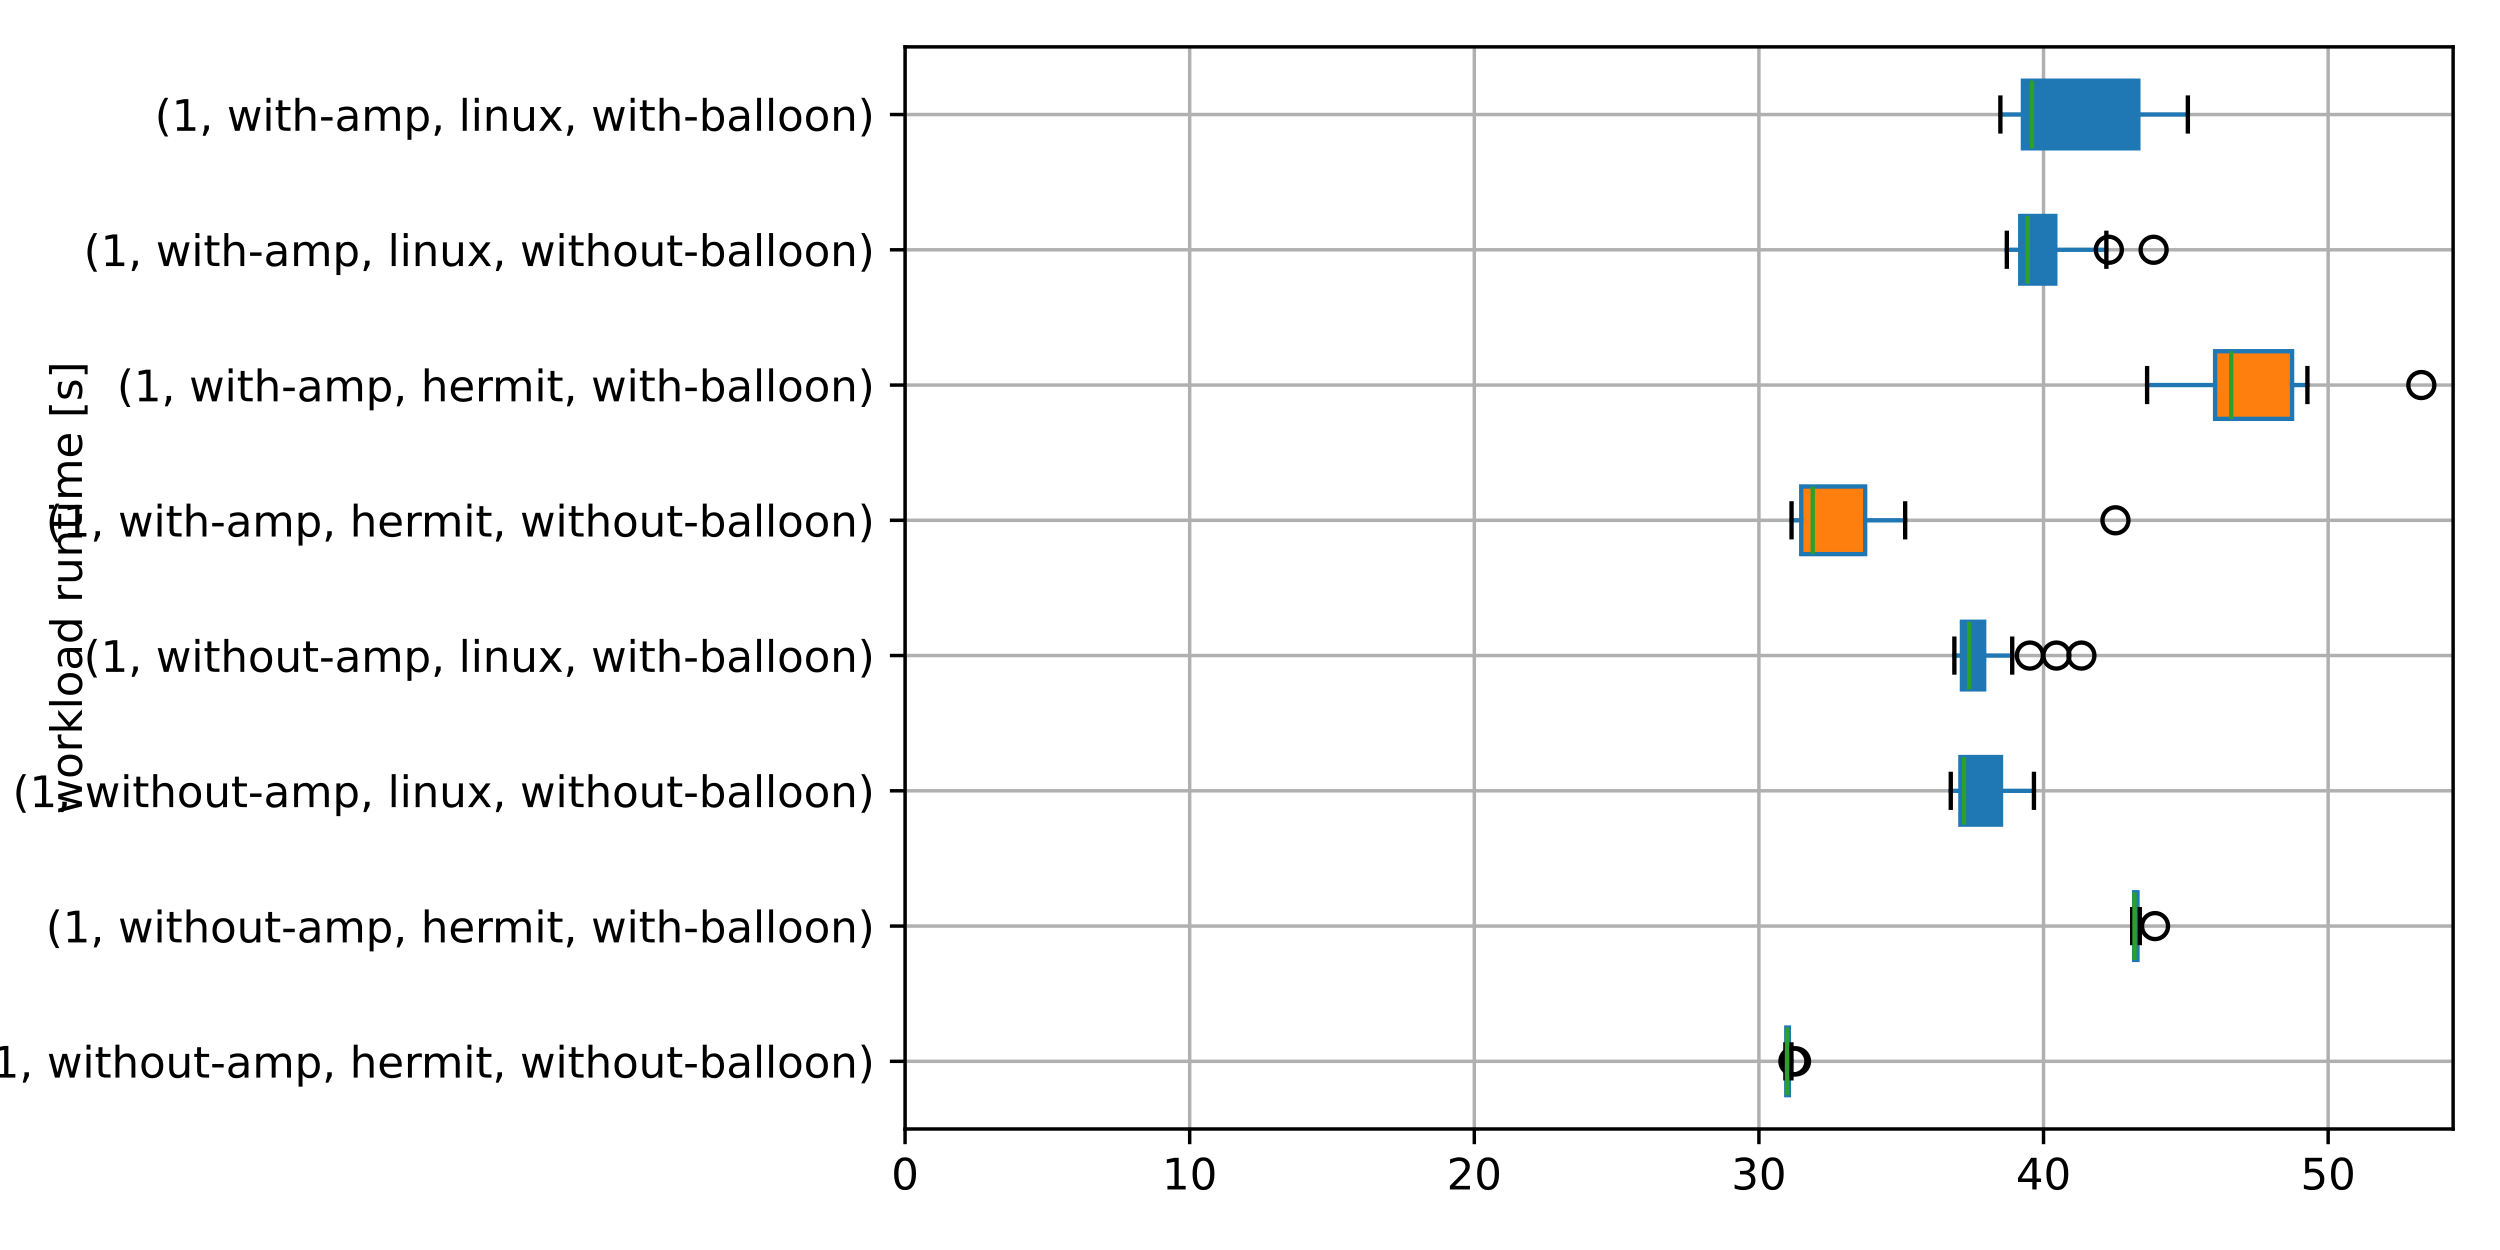
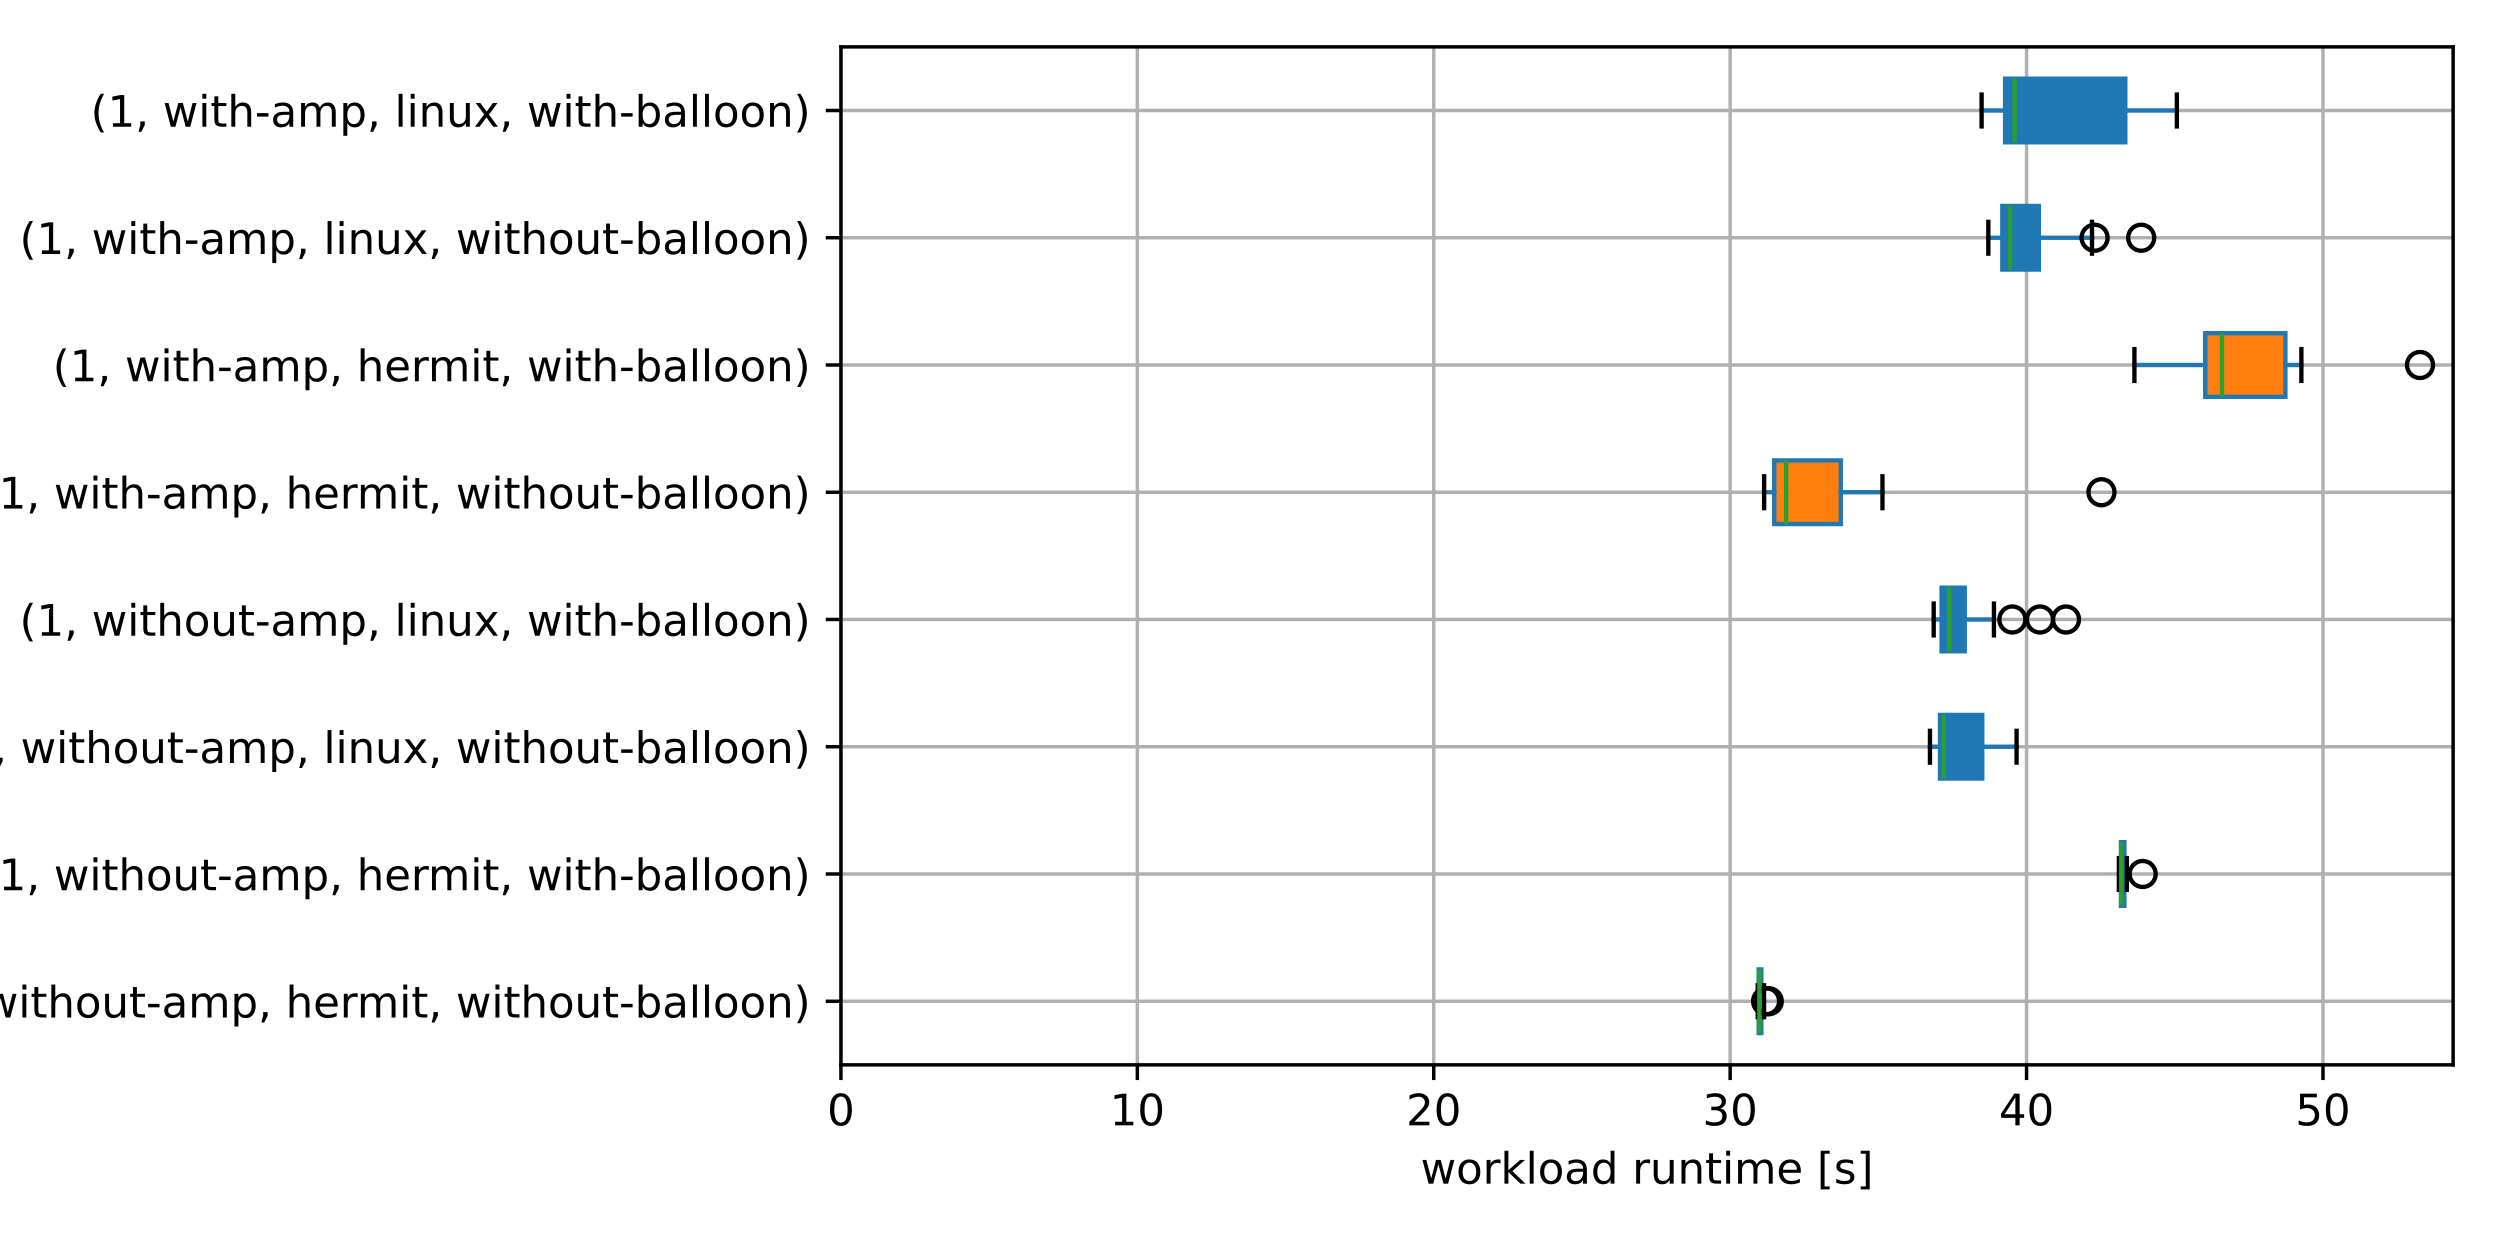
<svg xmlns="http://www.w3.org/2000/svg" xmlns:xlink="http://www.w3.org/1999/xlink" width="576pt" height="288pt" viewBox="0 0 576 288" version="1.1">
  <defs>
    <style type="text/css">*{stroke-linejoin: round; stroke-linecap: butt}</style>
  </defs>
  <g id="figure_1">
    <g id="patch_1">
      <path d="M 0 288  L 576 288  L 576 0  L 0 0  z " style="fill: #ffffff" />
    </g>
    <g id="axes_1">
      <g id="patch_2">
-         <path d="M 208.528 260.12  L 565.2 260.12  L 565.2 10.8  L 208.528 10.8  z " style="fill: #ffffff" />
+         <path d="M 193.75 245.343  L 565.2 245.343  L 565.2 10.8  L 193.75 10.8  z " style="fill: #ffffff" />
      </g>
      <g id="matplotlib.axis_1">
        <g id="xtick_1">
          <g id="line2d_1">
-             <path d="M 208.528 260.12  L 208.528 10.8  " clip-path="url(#p1b5e04f8e9)" style="fill: none; stroke: #b0b0b0; stroke-width: 0.8; stroke-linecap: square" />
+             <path d="M 193.75 245.343  L 193.75 10.8  " clip-path="url(#pad40f847fb)" style="fill: none; stroke: #b0b0b0; stroke-width: 0.8; stroke-linecap: square" />
          </g>
          <g id="line2d_2">
            <defs>
-               <path id="mdf5083447e" d="M 0 0  L 0 3.5  " style="stroke: #000000; stroke-width: 0.8" />
+               <path id="ma765c92de7" d="M 0 0  L 0 3.5  " style="stroke: #000000; stroke-width: 0.8" />
            </defs>
            <g>
-               <use xlink:href="#mdf5083447e" x="208.528" y="260.12" style="stroke: #000000; stroke-width: 0.8" />
+               <use xlink:href="#ma765c92de7" x="193.75" y="245.343" style="stroke: #000000; stroke-width: 0.8" />
            </g>
          </g>
          <g id="text_1">
-             <text style="font-size: 10px; font-family: 'NewComputerModernSans10', 'CMU Sans Serif', 'DejaVu Sans', 'Bitstream Vera Sans', 'Computer Modern Sans Serif', 'Lucida Grande', 'Verdana', 'Geneva', 'Lucid', 'Arial', 'Helvetica', 'Avant Garde', sans-serif; text-anchor: middle" x="208.528" y="274.061" transform="rotate(-0 208.5275 274.0606)">0</text>
+             <text style="font-size: 10px; font-family: 'NewComputerModernSans10', 'CMU Sans Serif', 'DejaVu Sans', 'Bitstream Vera Sans', 'Computer Modern Sans Serif', 'Lucida Grande', 'Verdana', 'Geneva', 'Lucid', 'Arial', 'Helvetica', 'Avant Garde', sans-serif; text-anchor: middle" x="193.75" y="259.283" transform="rotate(-0 193.75 259.2831)">0</text>
          </g>
        </g>
        <g id="xtick_2">
          <g id="line2d_3">
-             <path d="M 274.103 260.12  L 274.103 10.8  " clip-path="url(#p1b5e04f8e9)" style="fill: none; stroke: #b0b0b0; stroke-width: 0.8; stroke-linecap: square" />
+             <path d="M 262.043 245.343  L 262.043 10.8  " clip-path="url(#pad40f847fb)" style="fill: none; stroke: #b0b0b0; stroke-width: 0.8; stroke-linecap: square" />
          </g>
          <g id="line2d_4">
            <g>
-               <use xlink:href="#mdf5083447e" x="274.103" y="260.12" style="stroke: #000000; stroke-width: 0.8" />
+               <use xlink:href="#ma765c92de7" x="262.043" y="245.343" style="stroke: #000000; stroke-width: 0.8" />
            </g>
          </g>
          <g id="text_2">
-             <text style="font-size: 10px; font-family: 'NewComputerModernSans10', 'CMU Sans Serif', 'DejaVu Sans', 'Bitstream Vera Sans', 'Computer Modern Sans Serif', 'Lucida Grande', 'Verdana', 'Geneva', 'Lucid', 'Arial', 'Helvetica', 'Avant Garde', sans-serif; text-anchor: middle" x="274.103" y="274.061" transform="rotate(-0 274.1032 274.0606)">10</text>
+             <text style="font-size: 10px; font-family: 'NewComputerModernSans10', 'CMU Sans Serif', 'DejaVu Sans', 'Bitstream Vera Sans', 'Computer Modern Sans Serif', 'Lucida Grande', 'Verdana', 'Geneva', 'Lucid', 'Arial', 'Helvetica', 'Avant Garde', sans-serif; text-anchor: middle" x="262.043" y="259.283" transform="rotate(-0 262.0426 259.2831)">10</text>
          </g>
        </g>
        <g id="xtick_3">
          <g id="line2d_5">
-             <path d="M 339.679 260.12  L 339.679 10.8  " clip-path="url(#p1b5e04f8e9)" style="fill: none; stroke: #b0b0b0; stroke-width: 0.8; stroke-linecap: square" />
+             <path d="M 330.335 245.343  L 330.335 10.8  " clip-path="url(#pad40f847fb)" style="fill: none; stroke: #b0b0b0; stroke-width: 0.8; stroke-linecap: square" />
          </g>
          <g id="line2d_6">
            <g>
-               <use xlink:href="#mdf5083447e" x="339.679" y="260.12" style="stroke: #000000; stroke-width: 0.8" />
+               <use xlink:href="#ma765c92de7" x="330.335" y="245.343" style="stroke: #000000; stroke-width: 0.8" />
            </g>
          </g>
          <g id="text_3">
-             <text style="font-size: 10px; font-family: 'NewComputerModernSans10', 'CMU Sans Serif', 'DejaVu Sans', 'Bitstream Vera Sans', 'Computer Modern Sans Serif', 'Lucida Grande', 'Verdana', 'Geneva', 'Lucid', 'Arial', 'Helvetica', 'Avant Garde', sans-serif; text-anchor: middle" x="339.679" y="274.061" transform="rotate(-0 339.6788 274.0606)">20</text>
+             <text style="font-size: 10px; font-family: 'NewComputerModernSans10', 'CMU Sans Serif', 'DejaVu Sans', 'Bitstream Vera Sans', 'Computer Modern Sans Serif', 'Lucida Grande', 'Verdana', 'Geneva', 'Lucid', 'Arial', 'Helvetica', 'Avant Garde', sans-serif; text-anchor: middle" x="330.335" y="259.283" transform="rotate(-0 330.3351 259.2831)">20</text>
          </g>
        </g>
        <g id="xtick_4">
          <g id="line2d_7">
-             <path d="M 405.254 260.12  L 405.254 10.8  " clip-path="url(#p1b5e04f8e9)" style="fill: none; stroke: #b0b0b0; stroke-width: 0.8; stroke-linecap: square" />
+             <path d="M 398.628 245.343  L 398.628 10.8  " clip-path="url(#pad40f847fb)" style="fill: none; stroke: #b0b0b0; stroke-width: 0.8; stroke-linecap: square" />
          </g>
          <g id="line2d_8">
            <g>
-               <use xlink:href="#mdf5083447e" x="405.254" y="260.12" style="stroke: #000000; stroke-width: 0.8" />
+               <use xlink:href="#ma765c92de7" x="398.628" y="245.343" style="stroke: #000000; stroke-width: 0.8" />
            </g>
          </g>
          <g id="text_4">
-             <text style="font-size: 10px; font-family: 'NewComputerModernSans10', 'CMU Sans Serif', 'DejaVu Sans', 'Bitstream Vera Sans', 'Computer Modern Sans Serif', 'Lucida Grande', 'Verdana', 'Geneva', 'Lucid', 'Arial', 'Helvetica', 'Avant Garde', sans-serif; text-anchor: middle" x="405.254" y="274.061" transform="rotate(-0 405.2545 274.0606)">30</text>
+             <text style="font-size: 10px; font-family: 'NewComputerModernSans10', 'CMU Sans Serif', 'DejaVu Sans', 'Bitstream Vera Sans', 'Computer Modern Sans Serif', 'Lucida Grande', 'Verdana', 'Geneva', 'Lucid', 'Arial', 'Helvetica', 'Avant Garde', sans-serif; text-anchor: middle" x="398.628" y="259.283" transform="rotate(-0 398.6277 259.2831)">30</text>
          </g>
        </g>
        <g id="xtick_5">
          <g id="line2d_9">
-             <path d="M 470.83 260.12  L 470.83 10.8  " clip-path="url(#p1b5e04f8e9)" style="fill: none; stroke: #b0b0b0; stroke-width: 0.8; stroke-linecap: square" />
+             <path d="M 466.92 245.343  L 466.92 10.8  " clip-path="url(#pad40f847fb)" style="fill: none; stroke: #b0b0b0; stroke-width: 0.8; stroke-linecap: square" />
          </g>
          <g id="line2d_10">
            <g>
-               <use xlink:href="#mdf5083447e" x="470.83" y="260.12" style="stroke: #000000; stroke-width: 0.8" />
+               <use xlink:href="#ma765c92de7" x="466.92" y="245.343" style="stroke: #000000; stroke-width: 0.8" />
            </g>
          </g>
          <g id="text_5">
-             <text style="font-size: 10px; font-family: 'NewComputerModernSans10', 'CMU Sans Serif', 'DejaVu Sans', 'Bitstream Vera Sans', 'Computer Modern Sans Serif', 'Lucida Grande', 'Verdana', 'Geneva', 'Lucid', 'Arial', 'Helvetica', 'Avant Garde', sans-serif; text-anchor: middle" x="470.83" y="274.061" transform="rotate(-0 470.8301 274.0606)">40</text>
+             <text style="font-size: 10px; font-family: 'NewComputerModernSans10', 'CMU Sans Serif', 'DejaVu Sans', 'Bitstream Vera Sans', 'Computer Modern Sans Serif', 'Lucida Grande', 'Verdana', 'Geneva', 'Lucid', 'Arial', 'Helvetica', 'Avant Garde', sans-serif; text-anchor: middle" x="466.92" y="259.283" transform="rotate(-0 466.9202 259.2831)">40</text>
          </g>
        </g>
        <g id="xtick_6">
          <g id="line2d_11">
-             <path d="M 536.406 260.12  L 536.406 10.8  " clip-path="url(#p1b5e04f8e9)" style="fill: none; stroke: #b0b0b0; stroke-width: 0.8; stroke-linecap: square" />
+             <path d="M 535.213 245.343  L 535.213 10.8  " clip-path="url(#pad40f847fb)" style="fill: none; stroke: #b0b0b0; stroke-width: 0.8; stroke-linecap: square" />
          </g>
          <g id="line2d_12">
            <g>
-               <use xlink:href="#mdf5083447e" x="536.406" y="260.12" style="stroke: #000000; stroke-width: 0.8" />
+               <use xlink:href="#ma765c92de7" x="535.213" y="245.343" style="stroke: #000000; stroke-width: 0.8" />
            </g>
          </g>
          <g id="text_6">
-             <text style="font-size: 10px; font-family: 'NewComputerModernSans10', 'CMU Sans Serif', 'DejaVu Sans', 'Bitstream Vera Sans', 'Computer Modern Sans Serif', 'Lucida Grande', 'Verdana', 'Geneva', 'Lucid', 'Arial', 'Helvetica', 'Avant Garde', sans-serif; text-anchor: middle" x="536.406" y="274.061" transform="rotate(-0 536.4058 274.0606)">50</text>
-           </g>
+             <text style="font-size: 10px; font-family: 'NewComputerModernSans10', 'CMU Sans Serif', 'DejaVu Sans', 'Bitstream Vera Sans', 'Computer Modern Sans Serif', 'Lucida Grande', 'Verdana', 'Geneva', 'Lucid', 'Arial', 'Helvetica', 'Avant Garde', sans-serif; text-anchor: middle" x="535.213" y="259.283" transform="rotate(-0 535.2128 259.2831)">50</text>
+           </g>
+         </g>
+         <g id="text_7">
+           <text style="font-size: 10px; font-family: 'NewComputerModernSans10', 'CMU Sans Serif', 'DejaVu Sans', 'Bitstream Vera Sans', 'Computer Modern Sans Serif', 'Lucida Grande', 'Verdana', 'Geneva', 'Lucid', 'Arial', 'Helvetica', 'Avant Garde', sans-serif; text-anchor: middle" x="379.475" y="272.724" transform="rotate(-0 379.475 272.7237)">workload runtime [s]</text>
        </g>
      </g>
      <g id="matplotlib.axis_2">
        <g id="ytick_1">
          <g id="line2d_13">
-             <path d="M 208.528 244.537  L 565.2 244.537  " clip-path="url(#p1b5e04f8e9)" style="fill: none; stroke: #b0b0b0; stroke-width: 0.8; stroke-linecap: square" />
+             <path d="M 193.75 230.684  L 565.2 230.684  " clip-path="url(#pad40f847fb)" style="fill: none; stroke: #b0b0b0; stroke-width: 0.8; stroke-linecap: square" />
          </g>
          <g id="line2d_14">
            <defs>
-               <path id="mf3a7184f25" d="M 0 0  L -3.5 0  " style="stroke: #000000; stroke-width: 0.8" />
+               <path id="m0b2a01d04e" d="M 0 0  L -3.5 0  " style="stroke: #000000; stroke-width: 0.8" />
            </defs>
            <g>
-               <use xlink:href="#mf3a7184f25" x="208.528" y="244.537" style="stroke: #000000; stroke-width: 0.8" />
-             </g>
-           </g>
-           <g id="text_7">
-             <text style="font-size: 10px; font-family: 'NewComputerModernSans10', 'CMU Sans Serif', 'DejaVu Sans', 'Bitstream Vera Sans', 'Computer Modern Sans Serif', 'Lucida Grande', 'Verdana', 'Geneva', 'Lucid', 'Arial', 'Helvetica', 'Avant Garde', sans-serif; text-anchor: end" x="201.528" y="248.287" transform="rotate(-0 201.5275 248.2875)">(1, without-amp, hermit, without-balloon)</text>
+               <use xlink:href="#m0b2a01d04e" x="193.75" y="230.684" style="stroke: #000000; stroke-width: 0.8" />
+             </g>
+           </g>
+           <g id="text_8">
+             <text style="font-size: 10px; font-family: 'NewComputerModernSans10', 'CMU Sans Serif', 'DejaVu Sans', 'Bitstream Vera Sans', 'Computer Modern Sans Serif', 'Lucida Grande', 'Verdana', 'Geneva', 'Lucid', 'Arial', 'Helvetica', 'Avant Garde', sans-serif; text-anchor: end" x="186.75" y="234.434" transform="rotate(-0 186.75 234.4336)">(1, without-amp, hermit, without-balloon)</text>
          </g>
        </g>
        <g id="ytick_2">
          <g id="line2d_15">
-             <path d="M 208.528 213.373  L 565.2 213.373  " clip-path="url(#p1b5e04f8e9)" style="fill: none; stroke: #b0b0b0; stroke-width: 0.8; stroke-linecap: square" />
+             <path d="M 193.75 201.366  L 565.2 201.366  " clip-path="url(#pad40f847fb)" style="fill: none; stroke: #b0b0b0; stroke-width: 0.8; stroke-linecap: square" />
          </g>
          <g id="line2d_16">
            <g>
-               <use xlink:href="#mf3a7184f25" x="208.528" y="213.373" style="stroke: #000000; stroke-width: 0.8" />
-             </g>
-           </g>
-           <g id="text_8">
-             <text style="font-size: 10px; font-family: 'NewComputerModernSans10', 'CMU Sans Serif', 'DejaVu Sans', 'Bitstream Vera Sans', 'Computer Modern Sans Serif', 'Lucida Grande', 'Verdana', 'Geneva', 'Lucid', 'Arial', 'Helvetica', 'Avant Garde', sans-serif; text-anchor: end" x="201.528" y="217.123" transform="rotate(-0 201.5275 217.1225)">(1, without-amp, hermit, with-balloon)</text>
+               <use xlink:href="#m0b2a01d04e" x="193.75" y="201.366" style="stroke: #000000; stroke-width: 0.8" />
+             </g>
+           </g>
+           <g id="text_9">
+             <text style="font-size: 10px; font-family: 'NewComputerModernSans10', 'CMU Sans Serif', 'DejaVu Sans', 'Bitstream Vera Sans', 'Computer Modern Sans Serif', 'Lucida Grande', 'Verdana', 'Geneva', 'Lucid', 'Arial', 'Helvetica', 'Avant Garde', sans-serif; text-anchor: end" x="186.75" y="205.116" transform="rotate(-0 186.75 205.1158)">(1, without-amp, hermit, with-balloon)</text>
          </g>
        </g>
        <g id="ytick_3">
          <g id="line2d_17">
-             <path d="M 208.528 182.208  L 565.2 182.208  " clip-path="url(#p1b5e04f8e9)" style="fill: none; stroke: #b0b0b0; stroke-width: 0.8; stroke-linecap: square" />
+             <path d="M 193.75 172.048  L 565.2 172.048  " clip-path="url(#pad40f847fb)" style="fill: none; stroke: #b0b0b0; stroke-width: 0.8; stroke-linecap: square" />
          </g>
          <g id="line2d_18">
            <g>
-               <use xlink:href="#mf3a7184f25" x="208.528" y="182.208" style="stroke: #000000; stroke-width: 0.8" />
-             </g>
-           </g>
-           <g id="text_9">
-             <text style="font-size: 10px; font-family: 'NewComputerModernSans10', 'CMU Sans Serif', 'DejaVu Sans', 'Bitstream Vera Sans', 'Computer Modern Sans Serif', 'Lucida Grande', 'Verdana', 'Geneva', 'Lucid', 'Arial', 'Helvetica', 'Avant Garde', sans-serif; text-anchor: end" x="201.528" y="185.958" transform="rotate(-0 201.5275 185.9575)">(1, without-amp, linux, without-balloon)</text>
+               <use xlink:href="#m0b2a01d04e" x="193.75" y="172.048" style="stroke: #000000; stroke-width: 0.8" />
+             </g>
+           </g>
+           <g id="text_10">
+             <text style="font-size: 10px; font-family: 'NewComputerModernSans10', 'CMU Sans Serif', 'DejaVu Sans', 'Bitstream Vera Sans', 'Computer Modern Sans Serif', 'Lucida Grande', 'Verdana', 'Geneva', 'Lucid', 'Arial', 'Helvetica', 'Avant Garde', sans-serif; text-anchor: end" x="186.75" y="175.798" transform="rotate(-0 186.75 175.798)">(1, without-amp, linux, without-balloon)</text>
          </g>
        </g>
        <g id="ytick_4">
          <g id="line2d_19">
-             <path d="M 208.528 151.042  L 565.2 151.042  " clip-path="url(#p1b5e04f8e9)" style="fill: none; stroke: #b0b0b0; stroke-width: 0.8; stroke-linecap: square" />
+             <path d="M 193.75 142.73  L 565.2 142.73  " clip-path="url(#pad40f847fb)" style="fill: none; stroke: #b0b0b0; stroke-width: 0.8; stroke-linecap: square" />
          </g>
          <g id="line2d_20">
            <g>
-               <use xlink:href="#mf3a7184f25" x="208.528" y="151.042" style="stroke: #000000; stroke-width: 0.8" />
-             </g>
-           </g>
-           <g id="text_10">
-             <text style="font-size: 10px; font-family: 'NewComputerModernSans10', 'CMU Sans Serif', 'DejaVu Sans', 'Bitstream Vera Sans', 'Computer Modern Sans Serif', 'Lucida Grande', 'Verdana', 'Geneva', 'Lucid', 'Arial', 'Helvetica', 'Avant Garde', sans-serif; text-anchor: end" x="201.528" y="154.792" transform="rotate(-0 201.5275 154.7925)">(1, without-amp, linux, with-balloon)</text>
+               <use xlink:href="#m0b2a01d04e" x="193.75" y="142.73" style="stroke: #000000; stroke-width: 0.8" />
+             </g>
+           </g>
+           <g id="text_11">
+             <text style="font-size: 10px; font-family: 'NewComputerModernSans10', 'CMU Sans Serif', 'DejaVu Sans', 'Bitstream Vera Sans', 'Computer Modern Sans Serif', 'Lucida Grande', 'Verdana', 'Geneva', 'Lucid', 'Arial', 'Helvetica', 'Avant Garde', sans-serif; text-anchor: end" x="186.75" y="146.48" transform="rotate(-0 186.75 146.4802)">(1, without-amp, linux, with-balloon)</text>
          </g>
        </g>
        <g id="ytick_5">
          <g id="line2d_21">
-             <path d="M 208.528 119.877  L 565.2 119.877  " clip-path="url(#p1b5e04f8e9)" style="fill: none; stroke: #b0b0b0; stroke-width: 0.8; stroke-linecap: square" />
+             <path d="M 193.75 113.412  L 565.2 113.412  " clip-path="url(#pad40f847fb)" style="fill: none; stroke: #b0b0b0; stroke-width: 0.8; stroke-linecap: square" />
          </g>
          <g id="line2d_22">
            <g>
-               <use xlink:href="#mf3a7184f25" x="208.528" y="119.877" style="stroke: #000000; stroke-width: 0.8" />
-             </g>
-           </g>
-           <g id="text_11">
-             <text style="font-size: 10px; font-family: 'NewComputerModernSans10', 'CMU Sans Serif', 'DejaVu Sans', 'Bitstream Vera Sans', 'Computer Modern Sans Serif', 'Lucida Grande', 'Verdana', 'Geneva', 'Lucid', 'Arial', 'Helvetica', 'Avant Garde', sans-serif; text-anchor: end" x="201.528" y="123.627" transform="rotate(-0 201.5275 123.6275)">(1, with-amp, hermit, without-balloon)</text>
+               <use xlink:href="#m0b2a01d04e" x="193.75" y="113.412" style="stroke: #000000; stroke-width: 0.8" />
+             </g>
+           </g>
+           <g id="text_12">
+             <text style="font-size: 10px; font-family: 'NewComputerModernSans10', 'CMU Sans Serif', 'DejaVu Sans', 'Bitstream Vera Sans', 'Computer Modern Sans Serif', 'Lucida Grande', 'Verdana', 'Geneva', 'Lucid', 'Arial', 'Helvetica', 'Avant Garde', sans-serif; text-anchor: end" x="186.75" y="117.162" transform="rotate(-0 186.75 117.1623)">(1, with-amp, hermit, without-balloon)</text>
          </g>
        </g>
        <g id="ytick_6">
          <g id="line2d_23">
-             <path d="M 208.528 88.713  L 565.2 88.713  " clip-path="url(#p1b5e04f8e9)" style="fill: none; stroke: #b0b0b0; stroke-width: 0.8; stroke-linecap: square" />
+             <path d="M 193.75 84.095  L 565.2 84.095  " clip-path="url(#pad40f847fb)" style="fill: none; stroke: #b0b0b0; stroke-width: 0.8; stroke-linecap: square" />
          </g>
          <g id="line2d_24">
            <g>
-               <use xlink:href="#mf3a7184f25" x="208.528" y="88.713" style="stroke: #000000; stroke-width: 0.8" />
-             </g>
-           </g>
-           <g id="text_12">
-             <text style="font-size: 10px; font-family: 'NewComputerModernSans10', 'CMU Sans Serif', 'DejaVu Sans', 'Bitstream Vera Sans', 'Computer Modern Sans Serif', 'Lucida Grande', 'Verdana', 'Geneva', 'Lucid', 'Arial', 'Helvetica', 'Avant Garde', sans-serif; text-anchor: end" x="201.528" y="92.463" transform="rotate(-0 201.5275 92.4625)">(1, with-amp, hermit, with-balloon)</text>
+               <use xlink:href="#m0b2a01d04e" x="193.75" y="84.095" style="stroke: #000000; stroke-width: 0.8" />
+             </g>
+           </g>
+           <g id="text_13">
+             <text style="font-size: 10px; font-family: 'NewComputerModernSans10', 'CMU Sans Serif', 'DejaVu Sans', 'Bitstream Vera Sans', 'Computer Modern Sans Serif', 'Lucida Grande', 'Verdana', 'Geneva', 'Lucid', 'Arial', 'Helvetica', 'Avant Garde', sans-serif; text-anchor: end" x="186.75" y="87.845" transform="rotate(-0 186.75 87.84453)">(1, with-amp, hermit, with-balloon)</text>
          </g>
        </g>
        <g id="ytick_7">
          <g id="line2d_25">
-             <path d="M 208.528 57.547  L 565.2 57.547  " clip-path="url(#p1b5e04f8e9)" style="fill: none; stroke: #b0b0b0; stroke-width: 0.8; stroke-linecap: square" />
+             <path d="M 193.75 54.777  L 565.2 54.777  " clip-path="url(#pad40f847fb)" style="fill: none; stroke: #b0b0b0; stroke-width: 0.8; stroke-linecap: square" />
          </g>
          <g id="line2d_26">
            <g>
-               <use xlink:href="#mf3a7184f25" x="208.528" y="57.547" style="stroke: #000000; stroke-width: 0.8" />
-             </g>
-           </g>
-           <g id="text_13">
-             <text style="font-size: 10px; font-family: 'NewComputerModernSans10', 'CMU Sans Serif', 'DejaVu Sans', 'Bitstream Vera Sans', 'Computer Modern Sans Serif', 'Lucida Grande', 'Verdana', 'Geneva', 'Lucid', 'Arial', 'Helvetica', 'Avant Garde', sans-serif; text-anchor: end" x="201.528" y="61.297" transform="rotate(-0 201.5275 61.2975)">(1, with-amp, linux, without-balloon)</text>
+               <use xlink:href="#m0b2a01d04e" x="193.75" y="54.777" style="stroke: #000000; stroke-width: 0.8" />
+             </g>
+           </g>
+           <g id="text_14">
+             <text style="font-size: 10px; font-family: 'NewComputerModernSans10', 'CMU Sans Serif', 'DejaVu Sans', 'Bitstream Vera Sans', 'Computer Modern Sans Serif', 'Lucida Grande', 'Verdana', 'Geneva', 'Lucid', 'Arial', 'Helvetica', 'Avant Garde', sans-serif; text-anchor: end" x="186.75" y="58.527" transform="rotate(-0 186.75 58.52672)">(1, with-amp, linux, without-balloon)</text>
          </g>
        </g>
        <g id="ytick_8">
          <g id="line2d_27">
-             <path d="M 208.528 26.383  L 565.2 26.383  " clip-path="url(#p1b5e04f8e9)" style="fill: none; stroke: #b0b0b0; stroke-width: 0.8; stroke-linecap: square" />
+             <path d="M 193.75 25.459  L 565.2 25.459  " clip-path="url(#pad40f847fb)" style="fill: none; stroke: #b0b0b0; stroke-width: 0.8; stroke-linecap: square" />
          </g>
          <g id="line2d_28">
            <g>
-               <use xlink:href="#mf3a7184f25" x="208.528" y="26.383" style="stroke: #000000; stroke-width: 0.8" />
-             </g>
-           </g>
-           <g id="text_14">
-             <text style="font-size: 10px; font-family: 'NewComputerModernSans10', 'CMU Sans Serif', 'DejaVu Sans', 'Bitstream Vera Sans', 'Computer Modern Sans Serif', 'Lucida Grande', 'Verdana', 'Geneva', 'Lucid', 'Arial', 'Helvetica', 'Avant Garde', sans-serif; text-anchor: end" x="201.528" y="30.133" transform="rotate(-0 201.5275 30.1325)">(1, with-amp, linux, with-balloon)</text>
-           </g>
-         </g>
-         <g id="text_15">
-           <text style="font-size: 10px; font-family: 'NewComputerModernSans10', 'CMU Sans Serif', 'DejaVu Sans', 'Bitstream Vera Sans', 'Computer Modern Sans Serif', 'Lucida Grande', 'Verdana', 'Geneva', 'Lucid', 'Arial', 'Helvetica', 'Avant Garde', sans-serif; text-anchor: middle" x="18.876" y="135.46" transform="rotate(-90 18.87594 135.46)">workload runtime [s]</text>
+               <use xlink:href="#m0b2a01d04e" x="193.75" y="25.459" style="stroke: #000000; stroke-width: 0.8" />
+             </g>
+           </g>
+           <g id="text_15">
+             <text style="font-size: 10px; font-family: 'NewComputerModernSans10', 'CMU Sans Serif', 'DejaVu Sans', 'Bitstream Vera Sans', 'Computer Modern Sans Serif', 'Lucida Grande', 'Verdana', 'Geneva', 'Lucid', 'Arial', 'Helvetica', 'Avant Garde', sans-serif; text-anchor: end" x="186.75" y="29.209" transform="rotate(-0 186.75 29.20891)">(1, with-amp, linux, with-balloon)</text>
+           </g>
        </g>
      </g>
      <g id="patch_3">
-         <path d="M 411.562 252.329  L 411.562 236.746  L 412.157 236.746  L 412.157 252.329  L 411.562 252.329  z " clip-path="url(#p1b5e04f8e9)" style="fill: #ff7f0e; stroke: #1f77b4; stroke-linejoin: miter" />
+         <path d="M 405.197 238.013  L 405.197 223.354  L 405.816 223.354  L 405.816 238.013  L 405.197 238.013  z " clip-path="url(#pad40f847fb)" style="fill: #ff7f0e; stroke: #1f77b4; stroke-linejoin: miter" />
      </g>
      <g id="line2d_29">
-         <path d="M 411.562 244.537  L 411.352 244.537  " clip-path="url(#p1b5e04f8e9)" style="fill: none; stroke: #1f77b4; stroke-linecap: square" />
+         <path d="M 405.197 230.684  L 404.978 230.684  " clip-path="url(#pad40f847fb)" style="fill: none; stroke: #1f77b4; stroke-linecap: square" />
      </g>
      <g id="line2d_30">
-         <path d="M 412.157 244.537  L 412.75 244.537  " clip-path="url(#p1b5e04f8e9)" style="fill: none; stroke: #1f77b4; stroke-linecap: square" />
+         <path d="M 405.816 230.684  L 406.434 230.684  " clip-path="url(#pad40f847fb)" style="fill: none; stroke: #1f77b4; stroke-linecap: square" />
      </g>
      <g id="line2d_31">
-         <path d="M 411.352 248.433  L 411.352 240.642  " clip-path="url(#p1b5e04f8e9)" style="fill: none; stroke: #000000; stroke-linecap: square" />
+         <path d="M 404.978 234.348  L 404.978 227.019  " clip-path="url(#pad40f847fb)" style="fill: none; stroke: #000000; stroke-linecap: square" />
      </g>
      <g id="line2d_32">
-         <path d="M 412.75 248.433  L 412.75 240.642  " clip-path="url(#p1b5e04f8e9)" style="fill: none; stroke: #000000; stroke-linecap: square" />
+         <path d="M 406.434 234.348  L 406.434 227.019  " clip-path="url(#pad40f847fb)" style="fill: none; stroke: #000000; stroke-linecap: square" />
      </g>
      <g id="line2d_33">
        <defs>
-           <path id="md36ff6d54d" d="M 0 3  C 0.796 3 1.559 2.684 2.121 2.121  C 2.684 1.559 3 0.796 3 0  C 3 -0.796 2.684 -1.559 2.121 -2.121  C 1.559 -2.684 0.796 -3 0 -3  C -0.796 -3 -1.559 -2.684 -2.121 -2.121  C -2.684 -1.559 -3 -0.796 -3 0  C -3 0.796 -2.684 1.559 -2.121 2.121  C -1.559 2.684 -0.796 3 0 3  z " style="stroke: #000000" />
+           <path id="maaecd09c79" d="M 0 3  C 0.796 3 1.559 2.684 2.121 2.121  C 2.684 1.559 3 0.796 3 0  C 3 -0.796 2.684 -1.559 2.121 -2.121  C 1.559 -2.684 0.796 -3 0 -3  C -0.796 -3 -1.559 -2.684 -2.121 -2.121  C -2.684 -1.559 -3 -0.796 -3 0  C -3 0.796 -2.684 1.559 -2.121 2.121  C -1.559 2.684 -0.796 3 0 3  z " style="stroke: #000000" />
        </defs>
-         <g clip-path="url(#p1b5e04f8e9)">
-           <use xlink:href="#md36ff6d54d" x="413.204" y="244.537" style="fill-opacity: 0; stroke: #000000" />
-           <use xlink:href="#md36ff6d54d" x="413.795" y="244.537" style="fill-opacity: 0; stroke: #000000" />
+         <g clip-path="url(#pad40f847fb)">
+           <use xlink:href="#maaecd09c79" x="406.907" y="230.684" style="fill-opacity: 0; stroke: #000000" />
+           <use xlink:href="#maaecd09c79" x="407.522" y="230.684" style="fill-opacity: 0; stroke: #000000" />
        </g>
      </g>
      <g id="patch_4">
-         <path d="M 491.705 221.164  L 491.705 205.581  L 492.474 205.581  L 492.474 221.164  L 491.705 221.164  z " clip-path="url(#p1b5e04f8e9)" style="fill: #ff7f0e; stroke: #1f77b4; stroke-linejoin: miter" />
+         <path d="M 488.66 208.695  L 488.66 194.036  L 489.461 194.036  L 489.461 208.695  L 488.66 208.695  z " clip-path="url(#pad40f847fb)" style="fill: #ff7f0e; stroke: #1f77b4; stroke-linejoin: miter" />
      </g>
      <g id="line2d_34">
-         <path d="M 491.705 213.373  L 491.254 213.373  " clip-path="url(#p1b5e04f8e9)" style="fill: none; stroke: #1f77b4; stroke-linecap: square" />
+         <path d="M 488.66 201.366  L 488.19 201.366  " clip-path="url(#pad40f847fb)" style="fill: none; stroke: #1f77b4; stroke-linecap: square" />
      </g>
      <g id="line2d_35">
-         <path d="M 492.474 213.373  L 493.01 213.373  " clip-path="url(#p1b5e04f8e9)" style="fill: none; stroke: #1f77b4; stroke-linecap: square" />
+         <path d="M 489.461 201.366  L 490.019 201.366  " clip-path="url(#pad40f847fb)" style="fill: none; stroke: #1f77b4; stroke-linecap: square" />
      </g>
      <g id="line2d_36">
-         <path d="M 491.254 217.268  L 491.254 209.477  " clip-path="url(#p1b5e04f8e9)" style="fill: none; stroke: #000000; stroke-linecap: square" />
+         <path d="M 488.19 205.031  L 488.19 197.701  " clip-path="url(#pad40f847fb)" style="fill: none; stroke: #000000; stroke-linecap: square" />
      </g>
      <g id="line2d_37">
-         <path d="M 493.01 217.268  L 493.01 209.477  " clip-path="url(#p1b5e04f8e9)" style="fill: none; stroke: #000000; stroke-linecap: square" />
+         <path d="M 490.019 205.031  L 490.019 197.701  " clip-path="url(#pad40f847fb)" style="fill: none; stroke: #000000; stroke-linecap: square" />
      </g>
      <g id="line2d_38">
-         <g clip-path="url(#p1b5e04f8e9)">
-           <use xlink:href="#md36ff6d54d" x="496.519" y="213.373" style="fill-opacity: 0; stroke: #000000" />
+         <g clip-path="url(#pad40f847fb)">
+           <use xlink:href="#maaecd09c79" x="493.673" y="201.366" style="fill-opacity: 0; stroke: #000000" />
        </g>
      </g>
      <g id="patch_5">
-         <path d="M 451.676 189.999  L 451.676 174.416  L 461.031 174.416  L 461.031 189.999  L 451.676 189.999  z " clip-path="url(#p1b5e04f8e9)" style="fill: #1f77b4; stroke: #1f77b4; stroke-linejoin: miter" />
+         <path d="M 446.972 179.377  L 446.972 164.719  L 456.715 164.719  L 456.715 179.377  L 446.972 179.377  z " clip-path="url(#pad40f847fb)" style="fill: #1f77b4; stroke: #1f77b4; stroke-linejoin: miter" />
      </g>
      <g id="line2d_39">
-         <path d="M 451.676 182.208  L 449.456 182.208  " clip-path="url(#p1b5e04f8e9)" style="fill: none; stroke: #1f77b4; stroke-linecap: square" />
+         <path d="M 446.972 172.048  L 444.661 172.048  " clip-path="url(#pad40f847fb)" style="fill: none; stroke: #1f77b4; stroke-linecap: square" />
      </g>
      <g id="line2d_40">
-         <path d="M 461.031 182.208  L 468.62 182.208  " clip-path="url(#p1b5e04f8e9)" style="fill: none; stroke: #1f77b4; stroke-linecap: square" />
+         <path d="M 456.715 172.048  L 464.618 172.048  " clip-path="url(#pad40f847fb)" style="fill: none; stroke: #1f77b4; stroke-linecap: square" />
      </g>
      <g id="line2d_41">
-         <path d="M 449.456 186.103  L 449.456 178.312  " clip-path="url(#p1b5e04f8e9)" style="fill: none; stroke: #000000; stroke-linecap: square" />
+         <path d="M 444.661 175.713  L 444.661 168.383  " clip-path="url(#pad40f847fb)" style="fill: none; stroke: #000000; stroke-linecap: square" />
      </g>
      <g id="line2d_42">
-         <path d="M 468.62 186.103  L 468.62 178.312  " clip-path="url(#p1b5e04f8e9)" style="fill: none; stroke: #000000; stroke-linecap: square" />
+         <path d="M 464.618 175.713  L 464.618 168.383  " clip-path="url(#pad40f847fb)" style="fill: none; stroke: #000000; stroke-linecap: square" />
      </g>
      <g id="line2d_43" />
      <g id="patch_6">
-         <path d="M 452.028 158.834  L 452.028 143.251  L 457.156 143.251  L 457.156 158.834  L 452.028 158.834  z " clip-path="url(#p1b5e04f8e9)" style="fill: #1f77b4; stroke: #1f77b4; stroke-linejoin: miter" />
+         <path d="M 447.339 150.06  L 447.339 135.401  L 452.679 135.401  L 452.679 150.06  L 447.339 150.06  z " clip-path="url(#pad40f847fb)" style="fill: #1f77b4; stroke: #1f77b4; stroke-linejoin: miter" />
      </g>
      <g id="line2d_44">
-         <path d="M 452.028 151.042  L 450.286 151.042  " clip-path="url(#p1b5e04f8e9)" style="fill: none; stroke: #1f77b4; stroke-linecap: square" />
+         <path d="M 447.339 142.73  L 445.525 142.73  " clip-path="url(#pad40f847fb)" style="fill: none; stroke: #1f77b4; stroke-linecap: square" />
      </g>
      <g id="line2d_45">
-         <path d="M 457.156 151.042  L 463.613 151.042  " clip-path="url(#p1b5e04f8e9)" style="fill: none; stroke: #1f77b4; stroke-linecap: square" />
+         <path d="M 452.679 142.73  L 459.404 142.73  " clip-path="url(#pad40f847fb)" style="fill: none; stroke: #1f77b4; stroke-linecap: square" />
      </g>
      <g id="line2d_46">
-         <path d="M 450.286 154.938  L 450.286 147.147  " clip-path="url(#p1b5e04f8e9)" style="fill: none; stroke: #000000; stroke-linecap: square" />
+         <path d="M 445.525 146.395  L 445.525 139.065  " clip-path="url(#pad40f847fb)" style="fill: none; stroke: #000000; stroke-linecap: square" />
      </g>
      <g id="line2d_47">
-         <path d="M 463.613 154.938  L 463.613 147.147  " clip-path="url(#p1b5e04f8e9)" style="fill: none; stroke: #000000; stroke-linecap: square" />
+         <path d="M 459.404 146.395  L 459.404 139.065  " clip-path="url(#pad40f847fb)" style="fill: none; stroke: #000000; stroke-linecap: square" />
      </g>
      <g id="line2d_48">
-         <g clip-path="url(#p1b5e04f8e9)">
-           <use xlink:href="#md36ff6d54d" x="479.556" y="151.042" style="fill-opacity: 0; stroke: #000000" />
-           <use xlink:href="#md36ff6d54d" x="473.798" y="151.042" style="fill-opacity: 0; stroke: #000000" />
-           <use xlink:href="#md36ff6d54d" x="467.684" y="151.042" style="fill-opacity: 0; stroke: #000000" />
+         <g clip-path="url(#pad40f847fb)">
+           <use xlink:href="#maaecd09c79" x="476.008" y="142.73" style="fill-opacity: 0; stroke: #000000" />
+           <use xlink:href="#maaecd09c79" x="470.011" y="142.73" style="fill-opacity: 0; stroke: #000000" />
+           <use xlink:href="#maaecd09c79" x="463.644" y="142.73" style="fill-opacity: 0; stroke: #000000" />
        </g>
      </g>
      <g id="patch_7">
-         <path d="M 415.002 127.669  L 415.002 112.086  L 429.732 112.086  L 429.732 127.669  L 415.002 127.669  z " clip-path="url(#p1b5e04f8e9)" style="fill: #ff7f0e; stroke: #1f77b4; stroke-linejoin: miter" />
+         <path d="M 408.779 120.742  L 408.779 106.083  L 424.12 106.083  L 424.12 120.742  L 408.779 120.742  z " clip-path="url(#pad40f847fb)" style="fill: #ff7f0e; stroke: #1f77b4; stroke-linejoin: miter" />
      </g>
      <g id="line2d_49">
-         <path d="M 415.002 119.877  L 412.771 119.877  " clip-path="url(#p1b5e04f8e9)" style="fill: none; stroke: #1f77b4; stroke-linecap: square" />
+         <path d="M 408.779 113.412  L 406.456 113.412  " clip-path="url(#pad40f847fb)" style="fill: none; stroke: #1f77b4; stroke-linecap: square" />
      </g>
      <g id="line2d_50">
-         <path d="M 429.732 119.877  L 438.95 119.877  " clip-path="url(#p1b5e04f8e9)" style="fill: none; stroke: #1f77b4; stroke-linecap: square" />
+         <path d="M 424.12 113.412  L 433.72 113.412  " clip-path="url(#pad40f847fb)" style="fill: none; stroke: #1f77b4; stroke-linecap: square" />
      </g>
      <g id="line2d_51">
-         <path d="M 412.771 123.773  L 412.771 115.982  " clip-path="url(#p1b5e04f8e9)" style="fill: none; stroke: #000000; stroke-linecap: square" />
+         <path d="M 406.456 117.077  L 406.456 109.748  " clip-path="url(#pad40f847fb)" style="fill: none; stroke: #000000; stroke-linecap: square" />
      </g>
      <g id="line2d_52">
-         <path d="M 438.95 123.773  L 438.95 115.982  " clip-path="url(#p1b5e04f8e9)" style="fill: none; stroke: #000000; stroke-linecap: square" />
+         <path d="M 433.72 117.077  L 433.72 109.748  " clip-path="url(#pad40f847fb)" style="fill: none; stroke: #000000; stroke-linecap: square" />
      </g>
      <g id="line2d_53">
-         <g clip-path="url(#p1b5e04f8e9)">
-           <use xlink:href="#md36ff6d54d" x="487.403" y="119.877" style="fill-opacity: 0; stroke: #000000" />
+         <g clip-path="url(#pad40f847fb)">
+           <use xlink:href="#maaecd09c79" x="484.179" y="113.412" style="fill-opacity: 0; stroke: #000000" />
        </g>
      </g>
      <g id="patch_8">
-         <path d="M 510.355 96.504  L 510.355 80.921  L 528.097 80.921  L 528.097 96.504  L 510.355 96.504  z " clip-path="url(#p1b5e04f8e9)" style="fill: #ff7f0e; stroke: #1f77b4; stroke-linejoin: miter" />
+         <path d="M 508.083 91.424  L 508.083 76.765  L 526.559 76.765  L 526.559 91.424  L 508.083 91.424  z " clip-path="url(#pad40f847fb)" style="fill: #ff7f0e; stroke: #1f77b4; stroke-linejoin: miter" />
      </g>
      <g id="line2d_54">
-         <path d="M 510.355 88.713  L 494.691 88.713  " clip-path="url(#p1b5e04f8e9)" style="fill: none; stroke: #1f77b4; stroke-linecap: square" />
+         <path d="M 508.083 84.095  L 491.77 84.095  " clip-path="url(#pad40f847fb)" style="fill: none; stroke: #1f77b4; stroke-linecap: square" />
      </g>
      <g id="line2d_55">
-         <path d="M 528.097 88.713  L 531.628 88.713  " clip-path="url(#p1b5e04f8e9)" style="fill: none; stroke: #1f77b4; stroke-linecap: square" />
+         <path d="M 526.559 84.095  L 530.237 84.095  " clip-path="url(#pad40f847fb)" style="fill: none; stroke: #1f77b4; stroke-linecap: square" />
      </g>
      <g id="line2d_56">
-         <path d="M 494.691 92.608  L 494.691 84.817  " clip-path="url(#p1b5e04f8e9)" style="fill: none; stroke: #000000; stroke-linecap: square" />
+         <path d="M 491.77 87.759  L 491.77 80.43  " clip-path="url(#pad40f847fb)" style="fill: none; stroke: #000000; stroke-linecap: square" />
      </g>
      <g id="line2d_57">
-         <path d="M 531.628 92.608  L 531.628 84.817  " clip-path="url(#p1b5e04f8e9)" style="fill: none; stroke: #000000; stroke-linecap: square" />
+         <path d="M 530.237 87.759  L 530.237 80.43  " clip-path="url(#pad40f847fb)" style="fill: none; stroke: #000000; stroke-linecap: square" />
      </g>
      <g id="line2d_58">
-         <g clip-path="url(#p1b5e04f8e9)">
-           <use xlink:href="#md36ff6d54d" x="557.874" y="88.713" style="fill-opacity: 0; stroke: #000000" />
+         <g clip-path="url(#pad40f847fb)">
+           <use xlink:href="#maaecd09c79" x="557.57" y="84.095" style="fill-opacity: 0; stroke: #000000" />
        </g>
      </g>
      <g id="patch_9">
-         <path d="M 465.462 65.339  L 465.462 49.756  L 473.543 49.756  L 473.543 65.339  L 465.462 65.339  z " clip-path="url(#p1b5e04f8e9)" style="fill: #1f77b4; stroke: #1f77b4; stroke-linejoin: miter" />
+         <path d="M 461.33 62.106  L 461.33 47.447  L 469.746 47.447  L 469.746 62.106  L 461.33 62.106  z " clip-path="url(#pad40f847fb)" style="fill: #1f77b4; stroke: #1f77b4; stroke-linejoin: miter" />
      </g>
      <g id="line2d_59">
-         <path d="M 465.462 57.547  L 462.372 57.547  " clip-path="url(#p1b5e04f8e9)" style="fill: none; stroke: #1f77b4; stroke-linecap: square" />
+         <path d="M 461.33 54.777  L 458.111 54.777  " clip-path="url(#pad40f847fb)" style="fill: none; stroke: #1f77b4; stroke-linecap: square" />
      </g>
      <g id="line2d_60">
-         <path d="M 473.543 57.547  L 485.306 57.547  " clip-path="url(#p1b5e04f8e9)" style="fill: none; stroke: #1f77b4; stroke-linecap: square" />
+         <path d="M 469.746 54.777  L 481.996 54.777  " clip-path="url(#pad40f847fb)" style="fill: none; stroke: #1f77b4; stroke-linecap: square" />
      </g>
      <g id="line2d_61">
-         <path d="M 462.372 61.443  L 462.372 53.652  " clip-path="url(#p1b5e04f8e9)" style="fill: none; stroke: #000000; stroke-linecap: square" />
+         <path d="M 458.111 58.441  L 458.111 51.112  " clip-path="url(#pad40f847fb)" style="fill: none; stroke: #000000; stroke-linecap: square" />
      </g>
      <g id="line2d_62">
-         <path d="M 485.306 61.443  L 485.306 53.652  " clip-path="url(#p1b5e04f8e9)" style="fill: none; stroke: #000000; stroke-linecap: square" />
+         <path d="M 481.996 58.441  L 481.996 51.112  " clip-path="url(#pad40f847fb)" style="fill: none; stroke: #000000; stroke-linecap: square" />
      </g>
      <g id="line2d_63">
-         <g clip-path="url(#p1b5e04f8e9)">
-           <use xlink:href="#md36ff6d54d" x="485.876" y="57.547" style="fill-opacity: 0; stroke: #000000" />
-           <use xlink:href="#md36ff6d54d" x="496.191" y="57.547" style="fill-opacity: 0; stroke: #000000" />
+         <g clip-path="url(#pad40f847fb)">
+           <use xlink:href="#maaecd09c79" x="482.59" y="54.777" style="fill-opacity: 0; stroke: #000000" />
+           <use xlink:href="#maaecd09c79" x="493.332" y="54.777" style="fill-opacity: 0; stroke: #000000" />
        </g>
      </g>
      <g id="patch_10">
-         <path d="M 466.079 34.174  L 466.079 18.591  L 492.679 18.591  L 492.679 34.174  L 466.079 34.174  z " clip-path="url(#p1b5e04f8e9)" style="fill: #1f77b4; stroke: #1f77b4; stroke-linejoin: miter" />
+         <path d="M 461.973 32.788  L 461.973 18.129  L 489.674 18.129  L 489.674 32.788  L 461.973 32.788  z " clip-path="url(#pad40f847fb)" style="fill: #1f77b4; stroke: #1f77b4; stroke-linejoin: miter" />
      </g>
      <g id="line2d_64">
-         <path d="M 466.079 26.383  L 460.886 26.383  " clip-path="url(#p1b5e04f8e9)" style="fill: none; stroke: #1f77b4; stroke-linecap: square" />
+         <path d="M 461.973 25.459  L 456.564 25.459  " clip-path="url(#pad40f847fb)" style="fill: none; stroke: #1f77b4; stroke-linecap: square" />
      </g>
      <g id="line2d_65">
-         <path d="M 492.679 26.383  L 504.081 26.383  " clip-path="url(#p1b5e04f8e9)" style="fill: none; stroke: #1f77b4; stroke-linecap: square" />
+         <path d="M 489.674 25.459  L 501.549 25.459  " clip-path="url(#pad40f847fb)" style="fill: none; stroke: #1f77b4; stroke-linecap: square" />
      </g>
      <g id="line2d_66">
-         <path d="M 460.886 30.278  L 460.886 22.487  " clip-path="url(#p1b5e04f8e9)" style="fill: none; stroke: #000000; stroke-linecap: square" />
+         <path d="M 456.564 29.124  L 456.564 21.794  " clip-path="url(#pad40f847fb)" style="fill: none; stroke: #000000; stroke-linecap: square" />
      </g>
      <g id="line2d_67">
-         <path d="M 504.081 30.278  L 504.081 22.487  " clip-path="url(#p1b5e04f8e9)" style="fill: none; stroke: #000000; stroke-linecap: square" />
+         <path d="M 501.549 29.124  L 501.549 21.794  " clip-path="url(#pad40f847fb)" style="fill: none; stroke: #000000; stroke-linecap: square" />
      </g>
      <g id="line2d_68" />
      <g id="line2d_69">
-         <path d="M 411.717 252.329  L 411.717 236.746  " clip-path="url(#p1b5e04f8e9)" style="fill: none; stroke: #2ca02c" />
+         <path d="M 405.358 238.013  L 405.358 223.354  " clip-path="url(#pad40f847fb)" style="fill: none; stroke: #2ca02c" />
      </g>
      <g id="line2d_70">
-         <path d="M 491.782 221.164  L 491.782 205.581  " clip-path="url(#p1b5e04f8e9)" style="fill: none; stroke: #2ca02c" />
+         <path d="M 488.74 208.695  L 488.74 194.036  " clip-path="url(#pad40f847fb)" style="fill: none; stroke: #2ca02c" />
      </g>
      <g id="line2d_71">
-         <path d="M 452.516 189.999  L 452.516 174.416  " clip-path="url(#p1b5e04f8e9)" style="fill: none; stroke: #2ca02c" />
+         <path d="M 447.847 179.377  L 447.847 164.719  " clip-path="url(#pad40f847fb)" style="fill: none; stroke: #2ca02c" />
      </g>
      <g id="line2d_72">
-         <path d="M 453.684 158.834  L 453.684 143.251  " clip-path="url(#p1b5e04f8e9)" style="fill: none; stroke: #2ca02c" />
+         <path d="M 449.064 150.06  L 449.064 135.401  " clip-path="url(#pad40f847fb)" style="fill: none; stroke: #2ca02c" />
      </g>
      <g id="line2d_73">
-         <path d="M 417.647 127.669  L 417.647 112.086  " clip-path="url(#p1b5e04f8e9)" style="fill: none; stroke: #2ca02c" />
+         <path d="M 411.533 120.742  L 411.533 106.083  " clip-path="url(#pad40f847fb)" style="fill: none; stroke: #2ca02c" />
      </g>
      <g id="line2d_74">
-         <path d="M 514.062 96.504  L 514.062 80.921  " clip-path="url(#p1b5e04f8e9)" style="fill: none; stroke: #2ca02c" />
+         <path d="M 511.943 91.424  L 511.943 76.765  " clip-path="url(#pad40f847fb)" style="fill: none; stroke: #2ca02c" />
      </g>
      <g id="line2d_75">
-         <path d="M 467.184 65.339  L 467.184 49.756  " clip-path="url(#p1b5e04f8e9)" style="fill: none; stroke: #2ca02c" />
+         <path d="M 463.124 62.106  L 463.124 47.447  " clip-path="url(#pad40f847fb)" style="fill: none; stroke: #2ca02c" />
      </g>
      <g id="line2d_76">
-         <path d="M 468.184 34.174  L 468.184 18.591  " clip-path="url(#p1b5e04f8e9)" style="fill: none; stroke: #2ca02c" />
+         <path d="M 464.165 32.788  L 464.165 18.129  " clip-path="url(#pad40f847fb)" style="fill: none; stroke: #2ca02c" />
      </g>
      <g id="patch_11">
-         <path d="M 208.528 260.12  L 208.528 10.8  " style="fill: none; stroke: #000000; stroke-width: 0.8; stroke-linejoin: miter; stroke-linecap: square" />
+         <path d="M 193.75 245.343  L 193.75 10.8  " style="fill: none; stroke: #000000; stroke-width: 0.8; stroke-linejoin: miter; stroke-linecap: square" />
      </g>
      <g id="patch_12">
-         <path d="M 565.2 260.12  L 565.2 10.8  " style="fill: none; stroke: #000000; stroke-width: 0.8; stroke-linejoin: miter; stroke-linecap: square" />
+         <path d="M 565.2 245.343  L 565.2 10.8  " style="fill: none; stroke: #000000; stroke-width: 0.8; stroke-linejoin: miter; stroke-linecap: square" />
      </g>
      <g id="patch_13">
-         <path d="M 208.528 260.12  L 565.2 260.12  " style="fill: none; stroke: #000000; stroke-width: 0.8; stroke-linejoin: miter; stroke-linecap: square" />
+         <path d="M 193.75 245.343  L 565.2 245.343  " style="fill: none; stroke: #000000; stroke-width: 0.8; stroke-linejoin: miter; stroke-linecap: square" />
      </g>
      <g id="patch_14">
-         <path d="M 208.528 10.8  L 565.2 10.8  " style="fill: none; stroke: #000000; stroke-width: 0.8; stroke-linejoin: miter; stroke-linecap: square" />
+         <path d="M 193.75 10.8  L 565.2 10.8  " style="fill: none; stroke: #000000; stroke-width: 0.8; stroke-linejoin: miter; stroke-linecap: square" />
      </g>
    </g>
  </g>
  <defs>
-     <clipPath id="p1b5e04f8e9">
-       <rect x="208.528" y="10.8" width="356.673" height="249.32" />
+     <clipPath id="pad40f847fb">
+       <rect x="193.75" y="10.8" width="371.45" height="234.542" />
    </clipPath>
  </defs>
</svg>
